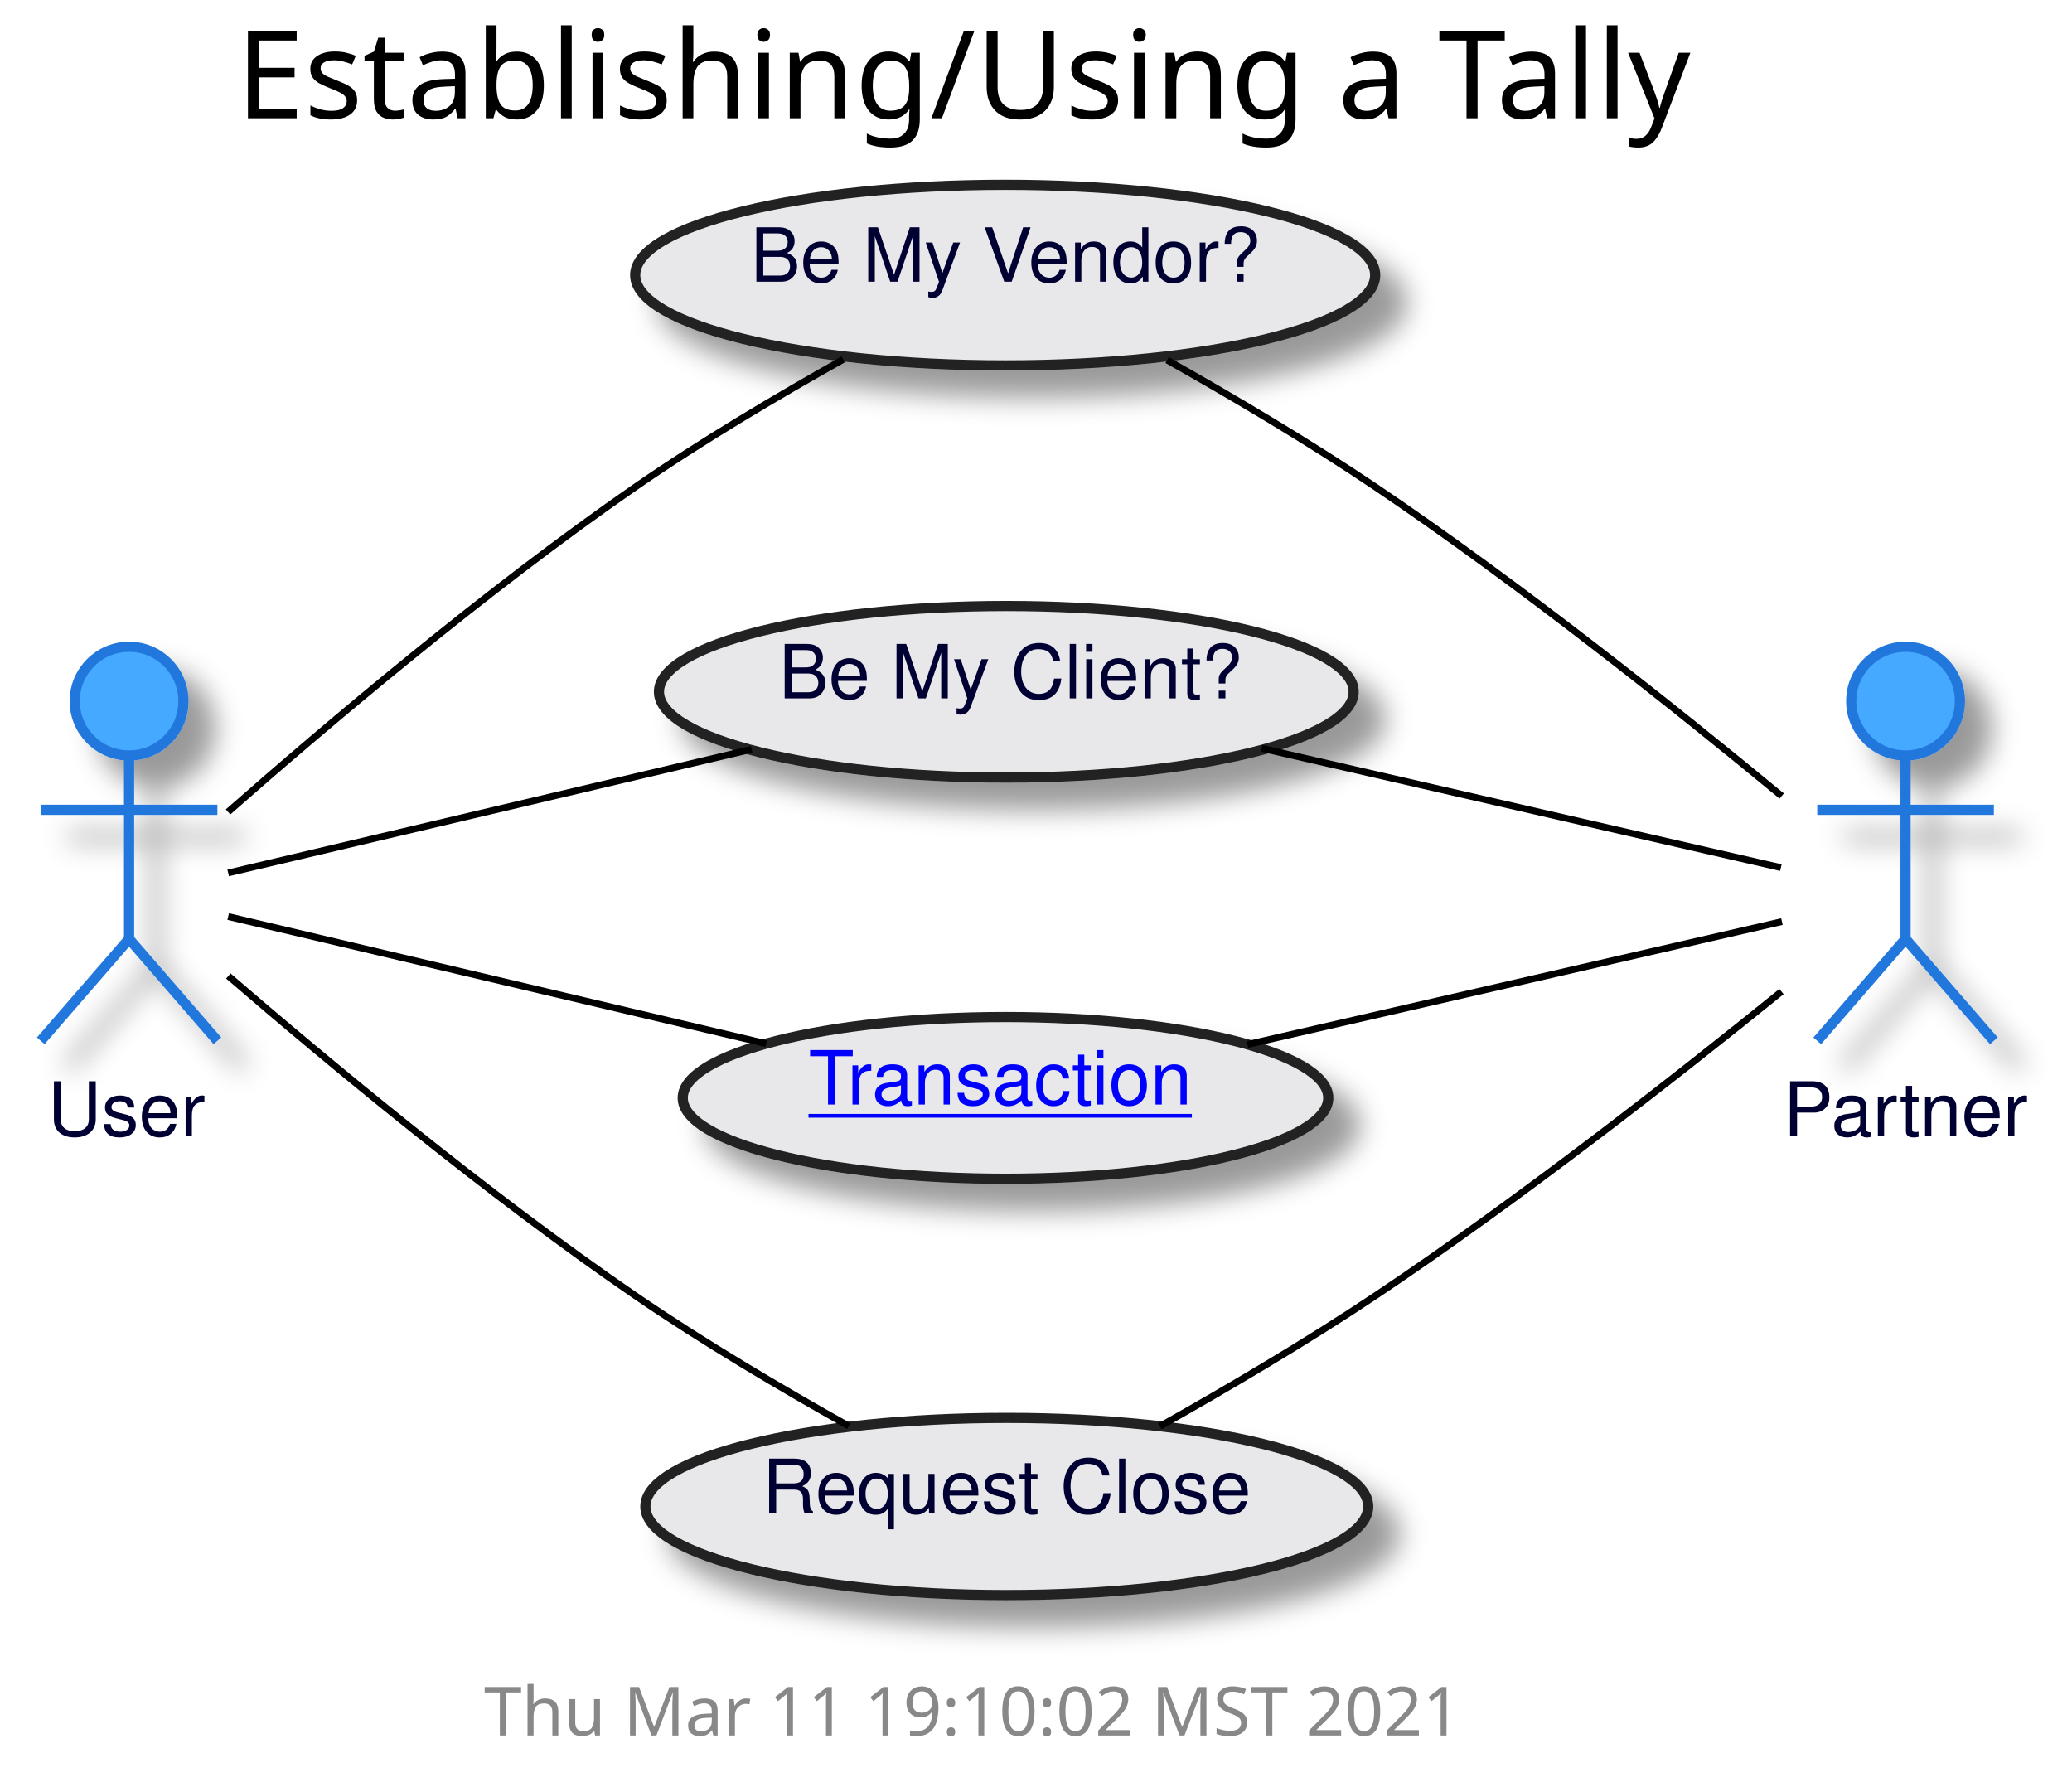
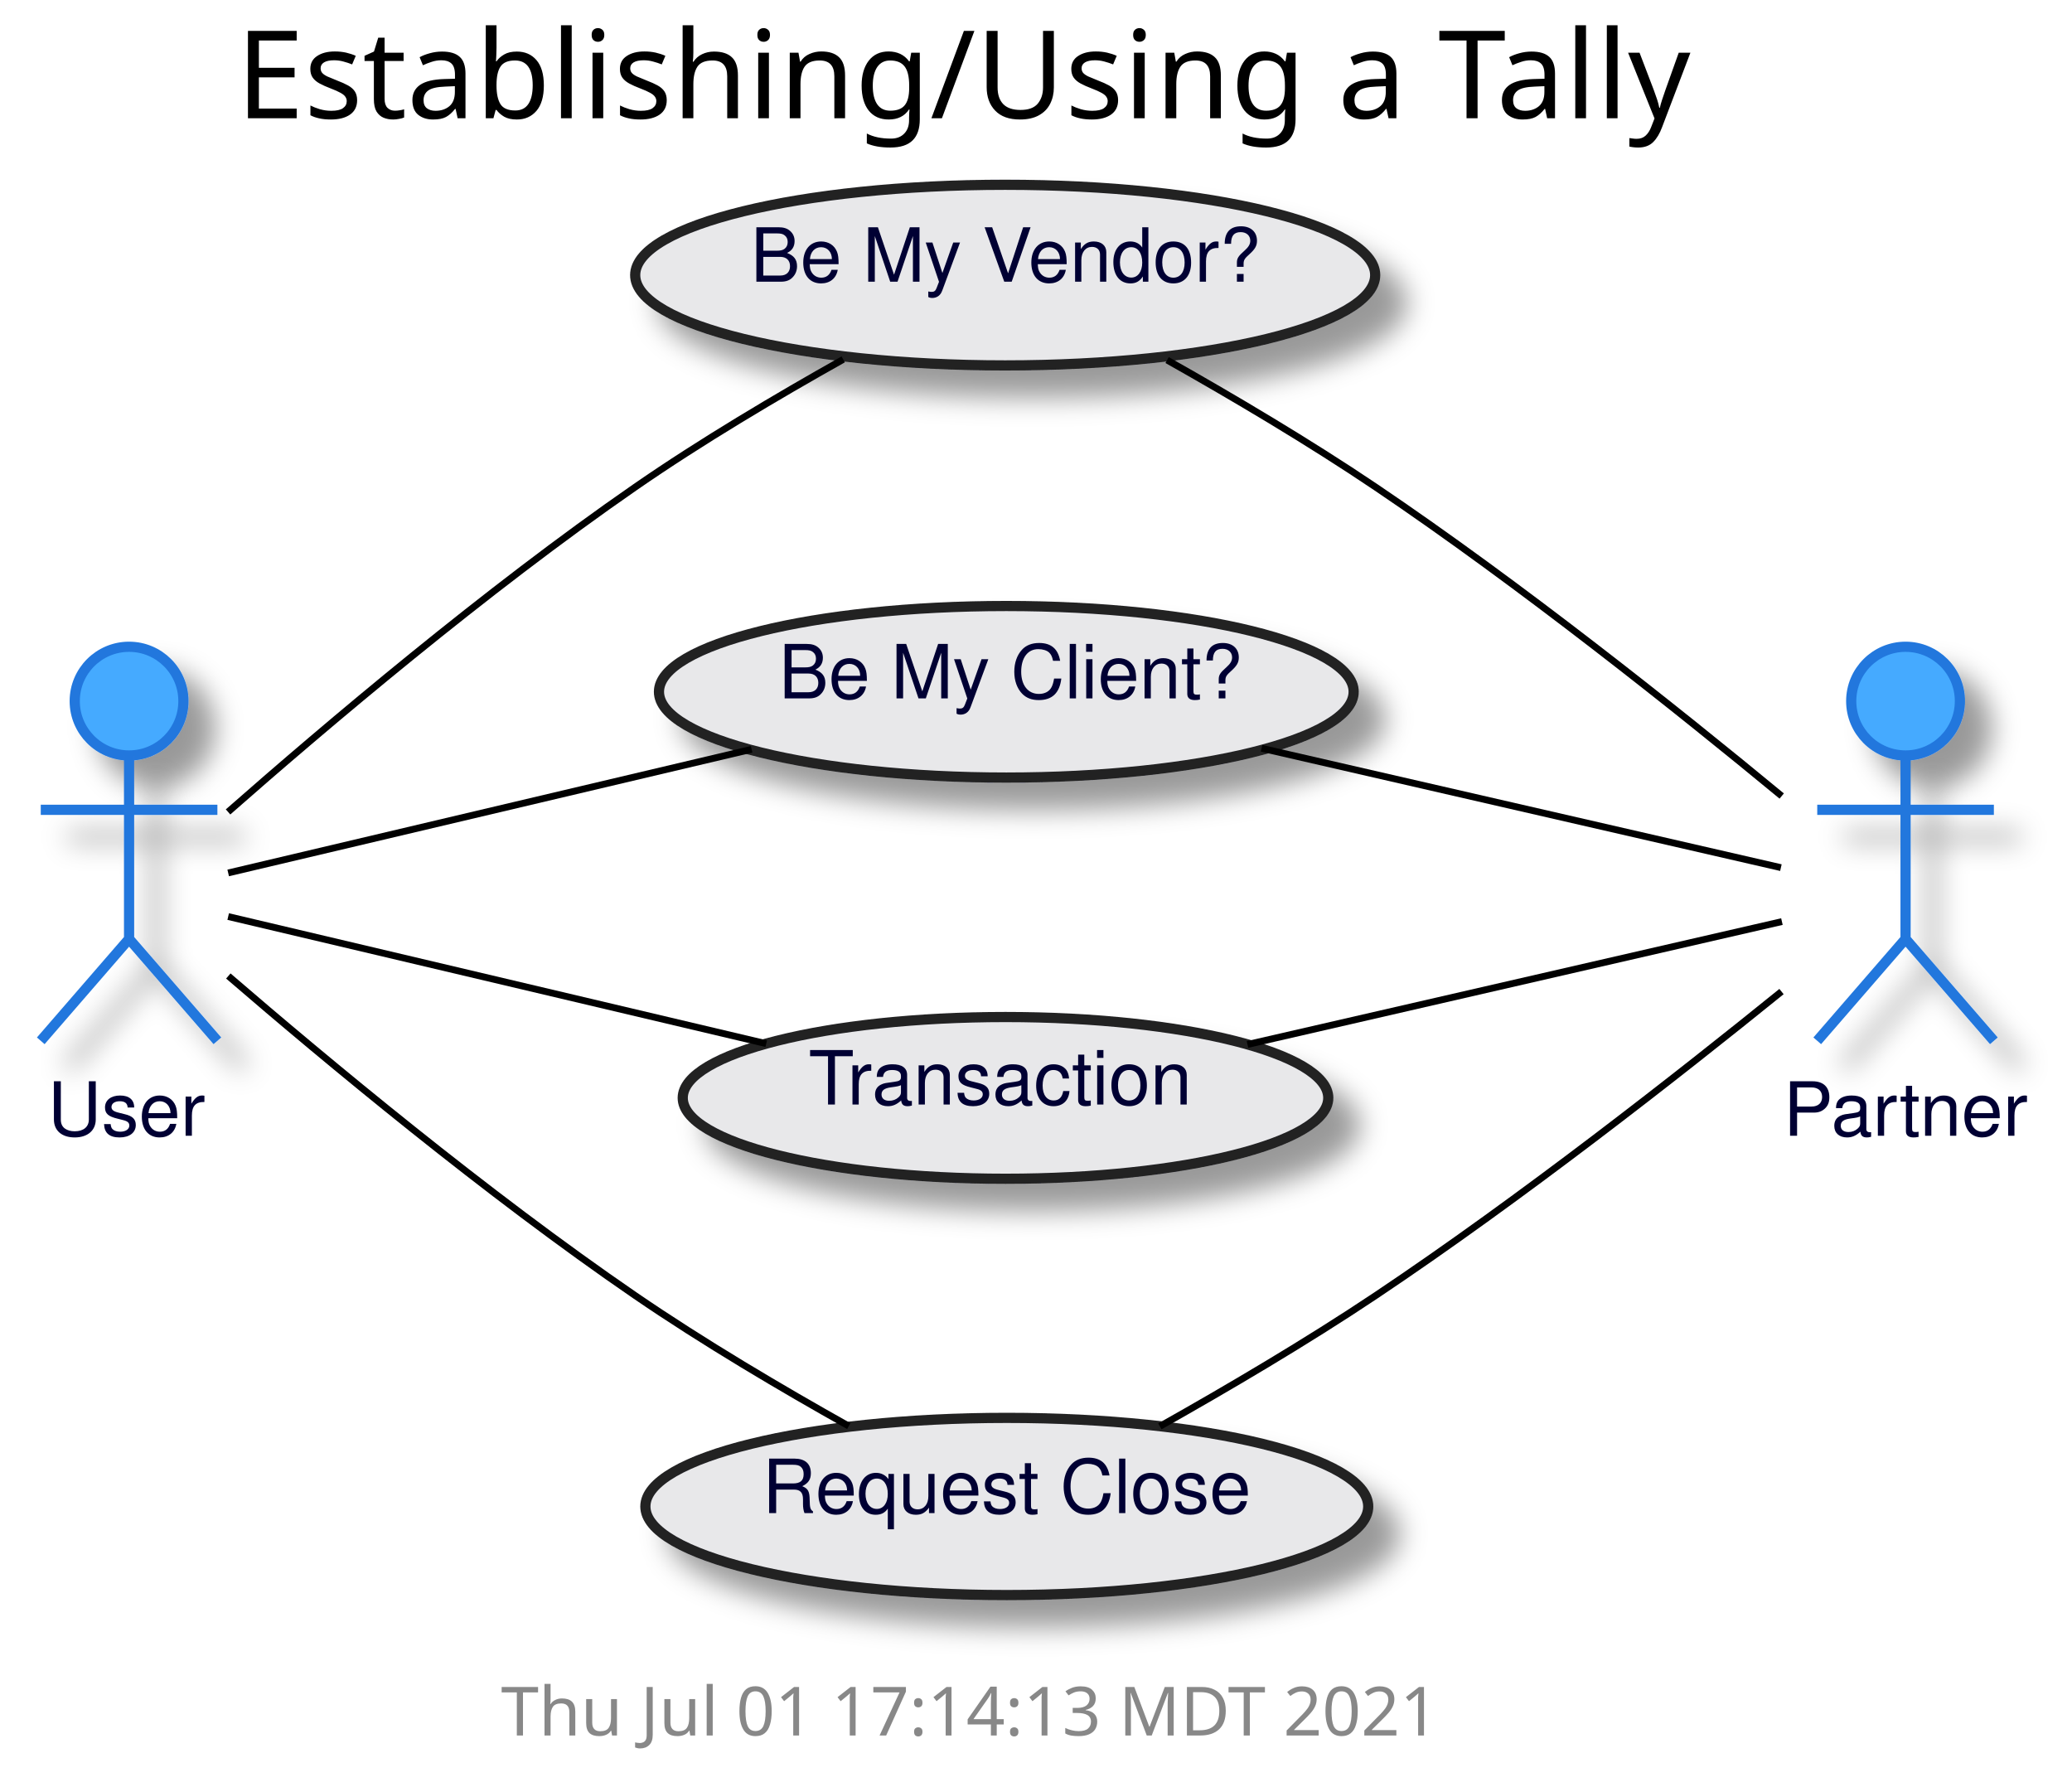
- <svg xmlns="http://www.w3.org/2000/svg" xmlns:xlink="http://www.w3.org/1999/xlink" contentScriptType="application/ecmascript" contentStyleType="text/css" height="263px" preserveAspectRatio="none" style="width:305px;height:263px;" version="1.1" viewBox="0 0 305 263" width="305px" zoomAndPan="magnify">
+ <svg xmlns="http://www.w3.org/2000/svg" contentScriptType="application/ecmascript" contentStyleType="text/css" height="263px" preserveAspectRatio="none" style="width:305px;height:263px;" version="1.1" viewBox="0 0 305 263" width="305px" zoomAndPan="magnify">
  <defs>
-     <filter height="300%" id="ftrue1mscny0g" width="300%" x="-1" y="-1">
+     <filter height="300%" id="fhcjn1zo86g68" width="300%" x="-1" y="-1">
      <feGaussianBlur result="blurOut" stdDeviation="2.0" />
      <feColorMatrix in="blurOut" result="blurOut2" type="matrix" values="0 0 0 0 0 0 0 0 0 0 0 0 0 0 0 0 0 0 .4 0" />
      <feOffset dx="4.0" dy="4.0" in="blurOut2" result="blurOut3" />
      <feBlend in="SourceGraphic" in2="blurOut3" mode="normal" />
    </filter>
  </defs>
  <g>
    <text fill="#000000" font-family="sans-serif" font-size="18" lengthAdjust="spacing" textLength="223" x="34.75" y="17.402">Establishing/Using a Tally</text>
-     <ellipse cx="19" cy="103.199" fill="#44AAFF" filter="url(#ftrue1mscny0g)" rx="8" ry="8" style="stroke:#2277DD;stroke-width:1.5;" />
-     <path d="M19,111.199 L19,138.199 M6,119.199 L32,119.199 M19,138.199 L6,153.199 M19,138.199 L32,153.199 " fill="none" filter="url(#ftrue1mscny0g)" style="stroke:#2277DD;stroke-width:1.5;" />
+     <ellipse cx="19" cy="103.199" fill="#44AAFF" filter="url(#fhcjn1zo86g68)" rx="8" ry="8" style="stroke:#2277DD;stroke-width:1.5;" />
+     <path d="M19,111.199 L19,138.199 M6,119.199 L32,119.199 M19,138.199 L6,153.199 M19,138.199 L32,153.199 " fill="none" filter="url(#fhcjn1zo86g68)" style="stroke:#2277DD;stroke-width:1.5;" />
    <text fill="#000033" font-family="Helvetica" font-size="11" lengthAdjust="spacing" textLength="24" x="7" y="167.169">User</text>
-     <ellipse cx="280.5" cy="103.199" fill="#44AAFF" filter="url(#ftrue1mscny0g)" rx="8" ry="8" style="stroke:#2277DD;stroke-width:1.5;" />
-     <path d="M280.5,111.199 L280.5,138.199 M267.5,119.199 L293.5,119.199 M280.5,138.199 L267.5,153.199 M280.5,138.199 L293.5,153.199 " fill="none" filter="url(#ftrue1mscny0g)" style="stroke:#2277DD;stroke-width:1.5;" />
+     <ellipse cx="280.5" cy="103.199" fill="#44AAFF" filter="url(#fhcjn1zo86g68)" rx="8" ry="8" style="stroke:#2277DD;stroke-width:1.5;" />
+     <path d="M280.5,111.199 L280.5,138.199 M267.5,119.199 L293.5,119.199 M280.5,138.199 L267.5,153.199 M280.5,138.199 L293.5,153.199 " fill="none" filter="url(#fhcjn1zo86g68)" style="stroke:#2277DD;stroke-width:1.5;" />
    <text fill="#000033" font-family="Helvetica" font-size="11" lengthAdjust="spacing" textLength="36" x="262.5" y="167.169">Partner</text>
-     <ellipse cx="147.964" cy="40.492" fill="#E8E8EA" filter="url(#ftrue1mscny0g)" rx="54.464" ry="13.293" style="stroke:#202024;stroke-width:1.5;" />
+     <ellipse cx="147.964" cy="40.492" fill="#E8E8EA" filter="url(#fhcjn1zo86g68)" rx="54.464" ry="13.293" style="stroke:#202024;stroke-width:1.5;" />
    <text fill="#000033" font-family="Helvetica" font-size="11" lengthAdjust="spacing" textLength="75" x="110.464" y="41.462">Be My Vendor?</text>
-     <ellipse cx="148.13" cy="101.825" fill="#E8E8EA" filter="url(#ftrue1mscny0g)" rx="51.13" ry="12.626" style="stroke:#202024;stroke-width:1.5;" />
+     <ellipse cx="148.13" cy="101.825" fill="#E8E8EA" filter="url(#fhcjn1zo86g68)" rx="51.13" ry="12.626" style="stroke:#202024;stroke-width:1.5;" />
    <text fill="#000033" font-family="Helvetica" font-size="11" lengthAdjust="spacing" textLength="67" x="114.63" y="102.795">Be My Client?</text>
-     <ellipse cx="148.011" cy="161.601" fill="#E8E8EA" filter="url(#ftrue1mscny0g)" rx="47.511" ry="11.902" style="stroke:#202024;stroke-width:1.5;" />
-     <a href="../Protocol.md#chit-use-cases" target="_top" title="../Protocol.md#chit-use-cases" xlink:actuate="onRequest" xlink:href="../Protocol.md#chit-use-cases" xlink:show="new" xlink:title="../Protocol.md#chit-use-cases" xlink:type="simple">
-       <text fill="#0000FF" font-family="Helvetica" font-size="11" lengthAdjust="spacing" text-decoration="underline" textLength="58" x="119.011" y="162.572">Transaction</text>
-     </a>
-     <ellipse cx="148.202" cy="221.74" fill="#E8E8EA" filter="url(#ftrue1mscny0g)" rx="53.202" ry="13.04" style="stroke:#202024;stroke-width:1.5;" />
+     <ellipse cx="148.011" cy="161.601" fill="#E8E8EA" filter="url(#fhcjn1zo86g68)" rx="47.511" ry="11.902" style="stroke:#202024;stroke-width:1.5;" />
+     <text fill="#000033" font-family="Helvetica" font-size="11" lengthAdjust="spacing" textLength="58" x="119.011" y="162.572">Transaction</text>
+     <ellipse cx="148.202" cy="221.74" fill="#E8E8EA" filter="url(#fhcjn1zo86g68)" rx="53.202" ry="13.04" style="stroke:#202024;stroke-width:1.5;" />
    <text fill="#000033" font-family="Helvetica" font-size="11" lengthAdjust="spacing" textLength="72" x="112.202" y="222.71">Request Close</text>
    <path d="M33.57,119.509 C47.95,106.869 71.55,86.879 93.5,71.699 C103.21,64.979 114.46,58.319 124.12,52.899 " fill="none" id="user-offerStock" style="stroke:#000000;stroke-width:1.0;" />
    <path d="M171.8,52.999 C181.46,58.439 192.71,65.099 202.5,71.699 C223.85,86.109 247,104.559 262.27,117.169 " fill="none" id="offerStock-partner" style="stroke:#000000;stroke-width:1.0;" />
    <path d="M33.59,128.489 C51.83,124.179 84.9,116.369 110.64,110.289 " fill="none" id="user-offerFoil" style="stroke:#000000;stroke-width:1.0;" />
    <path d="M185.7,110.139 C210.73,115.889 242.74,123.249 262.15,127.709 " fill="none" id="offerFoil-partner" style="stroke:#000000;stroke-width:1.0;" />
    <path d="M33.59,134.909 C52.34,139.339 86.77,147.469 112.79,153.619 " fill="none" id="user-newChit" style="stroke:#000000;stroke-width:1.0;" />
    <path d="M183.63,153.739 C209,147.909 242.36,140.239 262.3,135.649 " fill="none" id="newChit-partner" style="stroke:#000000;stroke-width:1.0;" />
    <path d="M33.61,143.659 C48.01,156.069 71.63,175.719 93.5,190.699 C103.51,197.559 115.1,204.399 124.94,209.909 " fill="none" id="user-reqClose" style="stroke:#000000;stroke-width:1.0;" />
    <path d="M170.73,209.949 C180.61,204.389 192.33,197.499 202.5,190.699 C223.78,176.469 246.93,158.339 262.24,145.949 " fill="none" id="reqClose-partner" style="stroke:#000000;stroke-width:1.0;" />
-     <text fill="#888888" font-family="sans-serif" font-size="10" lengthAdjust="spacing" textLength="150" x="71.25" y="255.448">Thu Mar 11 19:10:02 MST 2021</text>
+     <text fill="#888888" font-family="sans-serif" font-size="10" lengthAdjust="spacing" textLength="145" x="73.75" y="255.448">Thu Jul 01 17:14:13 MDT 2021</text>
  </g>
</svg>
